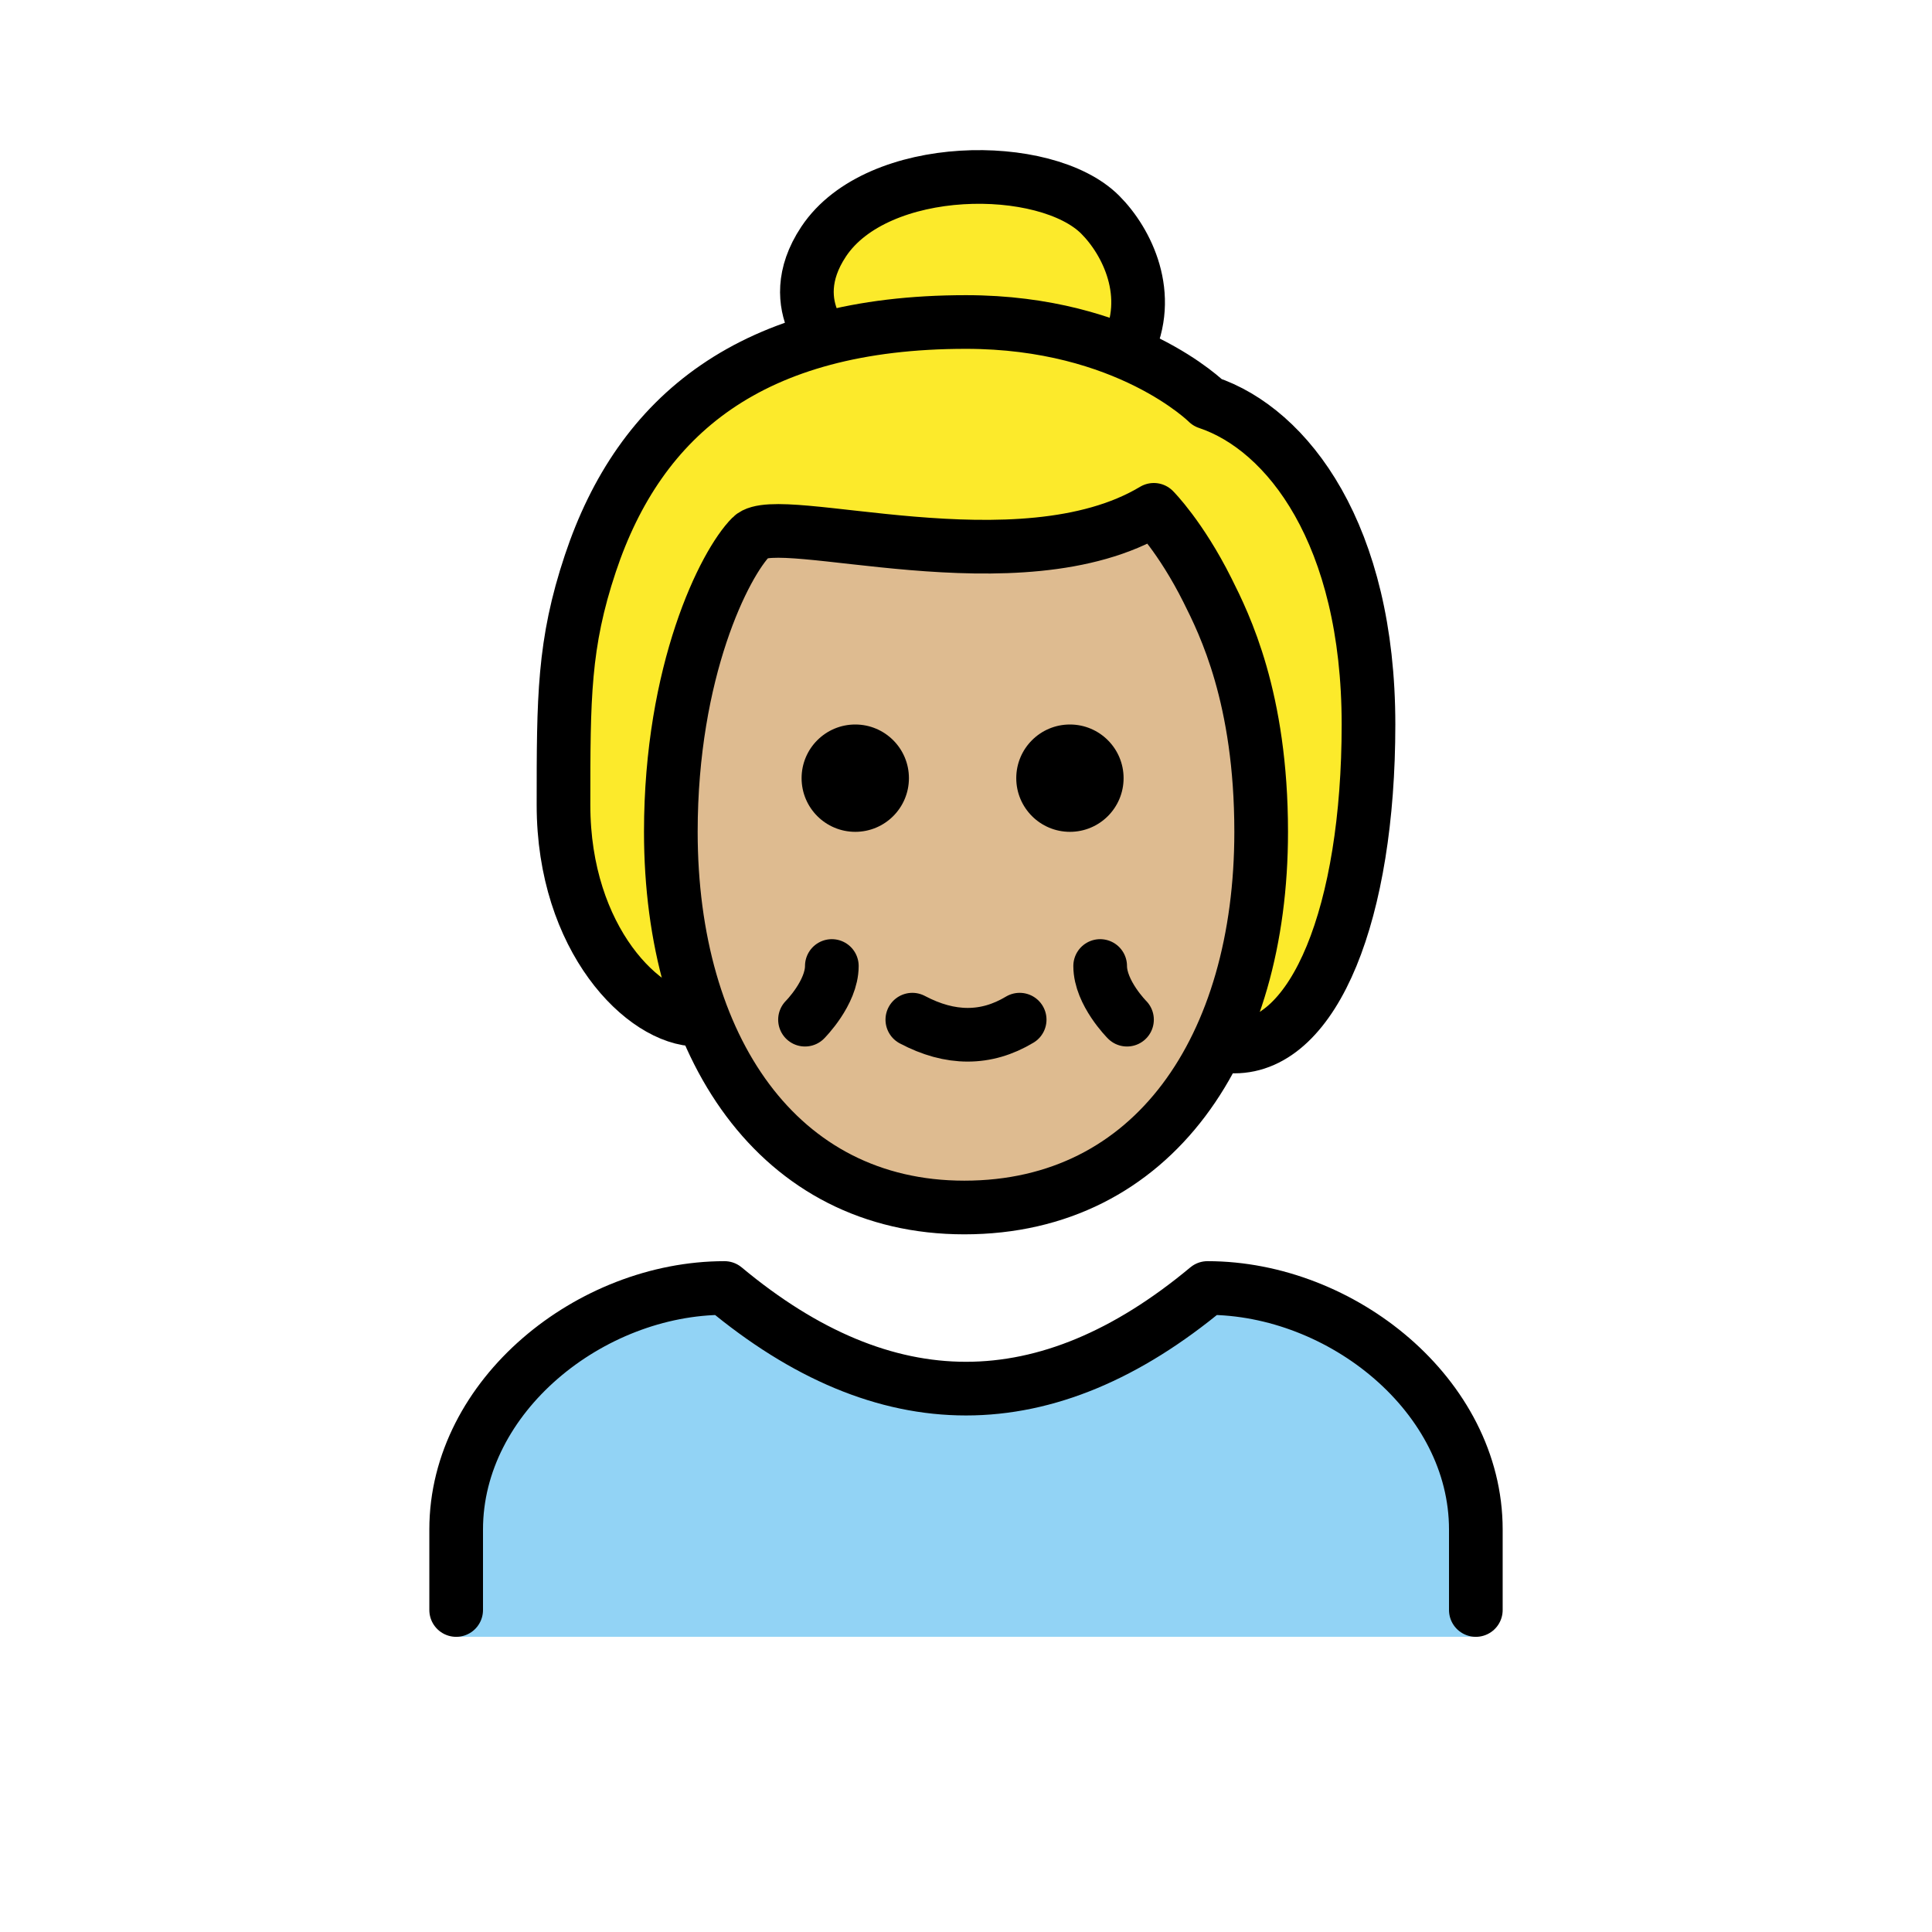
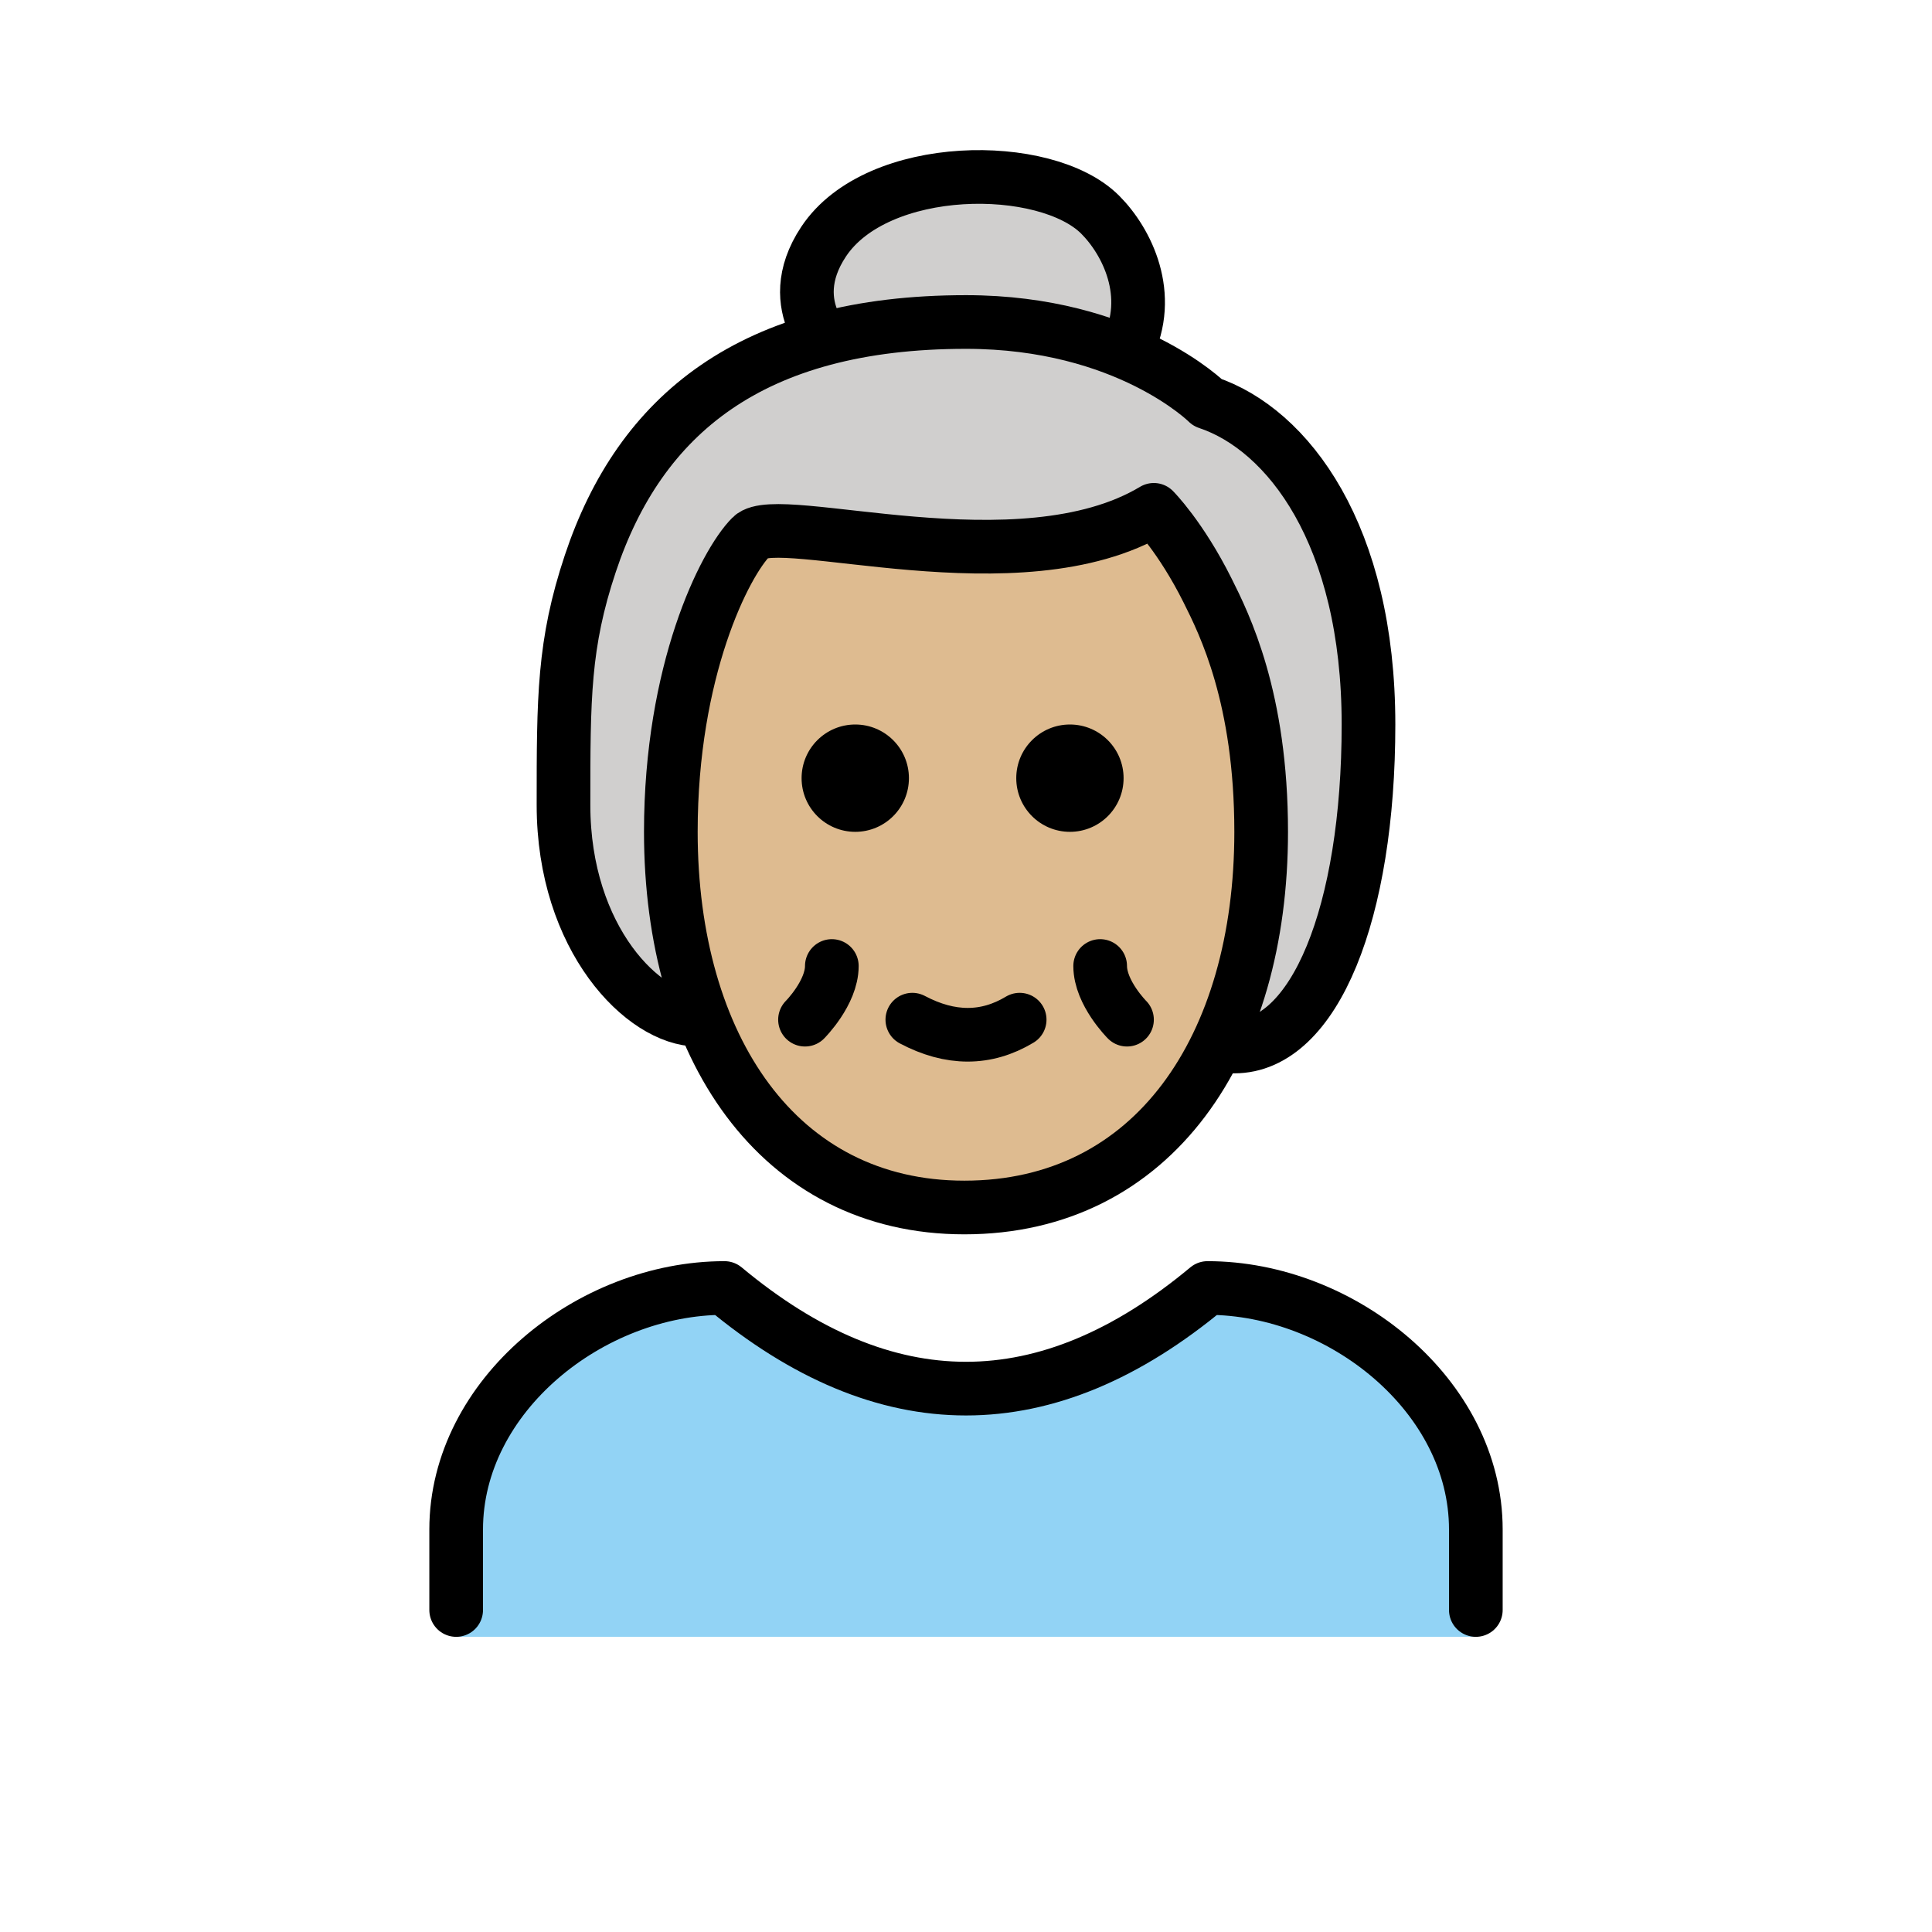
<svg xmlns="http://www.w3.org/2000/svg" version="1.1" id="emoji" x="0" y="0" viewBox="0 0 72 72" enable-background="new 0 0 72 72" xml:space="preserve">
  <g id="color">
    <path fill="#92D3F5" d="M55,60.998V57c0-4.994-5.006-9-10-9c-6,5-12,5-18,0c-4.992,0-10,4.006-10,9v3.998H55z" />
+     <path fill="#D0CFCE" d="M42,42.25c8-6,8.982-7.164,8.982-14.165C50.982,21.014,48.518,16,45.518,15 c0,0-1.047-1.047-3.142-1.904C40.926,12.502,43.101,5.522,36.518,6c-8.185,0.594-4.655,6.2-6.447,6.63 c-3.88,0.932-6.185,2.949-7.553,6.37c-1.174,2.936-1.215,7.071-2,11c-1,5,4.355,7.417,11.355,13.417L42,42.25z" />
  </g>
-   <g id="hair">
-     <path fill="#fcea2b" d="M42,42.25c8-6,8.982-7.164,8.982-14.165C50.982,21.014,48.518,16,45.518,15 c0,0-1.047-1.047-3.142-1.904C40.926,12.502,43.101,5.522,36.518,6c-8.185,0.594-4.655,6.2-6.447,6.63 c-3.88,0.932-6.185,2.949-7.553,6.37c-1.174,2.936-1.215,7.071-2,11c-1,5,4.355,7.417,11.355,13.417L42,42.25z" />
-   </g>
+   <g id="hair" />
  <g id="skin">
    <path fill="#debb90" d="M25,31c0,8,4,14,10.937,14C43,45,47,39,47,31c0-5-1.367-7.735-2-9c-1-2-2-3-2-3c-5,3-14,0-15,1 S25,25,25,31z" />
  </g>
  <g id="skin-shadow" />
  <g id="line">
    <path fill="none" stroke="#000000" stroke-width="2" stroke-linecap="round" stroke-linejoin="round" d="M17,60v-3 c0-4.994,5.008-9,10-9c6,5,12,5,18,0c4.994,0,10,4.006,10,9v3" />
    <path fill="none" stroke="#000000" stroke-width="2" stroke-linecap="round" stroke-linejoin="round" d="M38,38 c-1.248,0.75-2.582,0.75-4,0" />
    <path fill="none" stroke="#000000" stroke-width="2" stroke-linecap="round" stroke-linejoin="round" d="M31,36c0,1-1,2-1,2" />
    <path fill="none" stroke="#000000" stroke-width="2" stroke-linecap="round" stroke-linejoin="round" d="M41,36c0,1,1,2,1,2" />
    <path d="M41.873,29c0,1.105-0.895,2-2,2c-1.104,0-2-0.895-2-2s0.896-2,2-2C40.977,27,41.873,27.895,41.873,29" />
    <path d="M33.873,29c0,1.105-0.895,2-2,2c-1.104,0-2-0.895-2-2s0.896-2,2-2C32.977,27,33.873,27.895,33.873,29" />
    <path fill="none" stroke="#000000" stroke-width="2" stroke-linejoin="round" d="M25,31c0,8,4,14,10.937,14C43,45,47,39,47,31 c0-5-1.367-7.735-2-9c-1-2-2-3-2-3c-5,3-14,0-15,1S25,25,25,31z" />
    <path fill="none" stroke="#000000" stroke-width="2" stroke-linecap="round" stroke-linejoin="round" d="M26,38c-2,0-5-3-5-8 c0-4.007,0-6,1-9c1.844-5.532,6-9,14-9c6,0,9,3,9,3c3,1,6,4.929,6,12c0,7-2,12-5,12" />
    <path fill="none" stroke="#000000" stroke-width="2" stroke-linecap="round" stroke-linejoin="round" d="M42,13c1-2,0-4-1-5 c-2.028-2.028-8.303-2-10.303,1c-0.83,1.246-0.697,2.293-0.387,3.004" />
  </g>
</svg>
